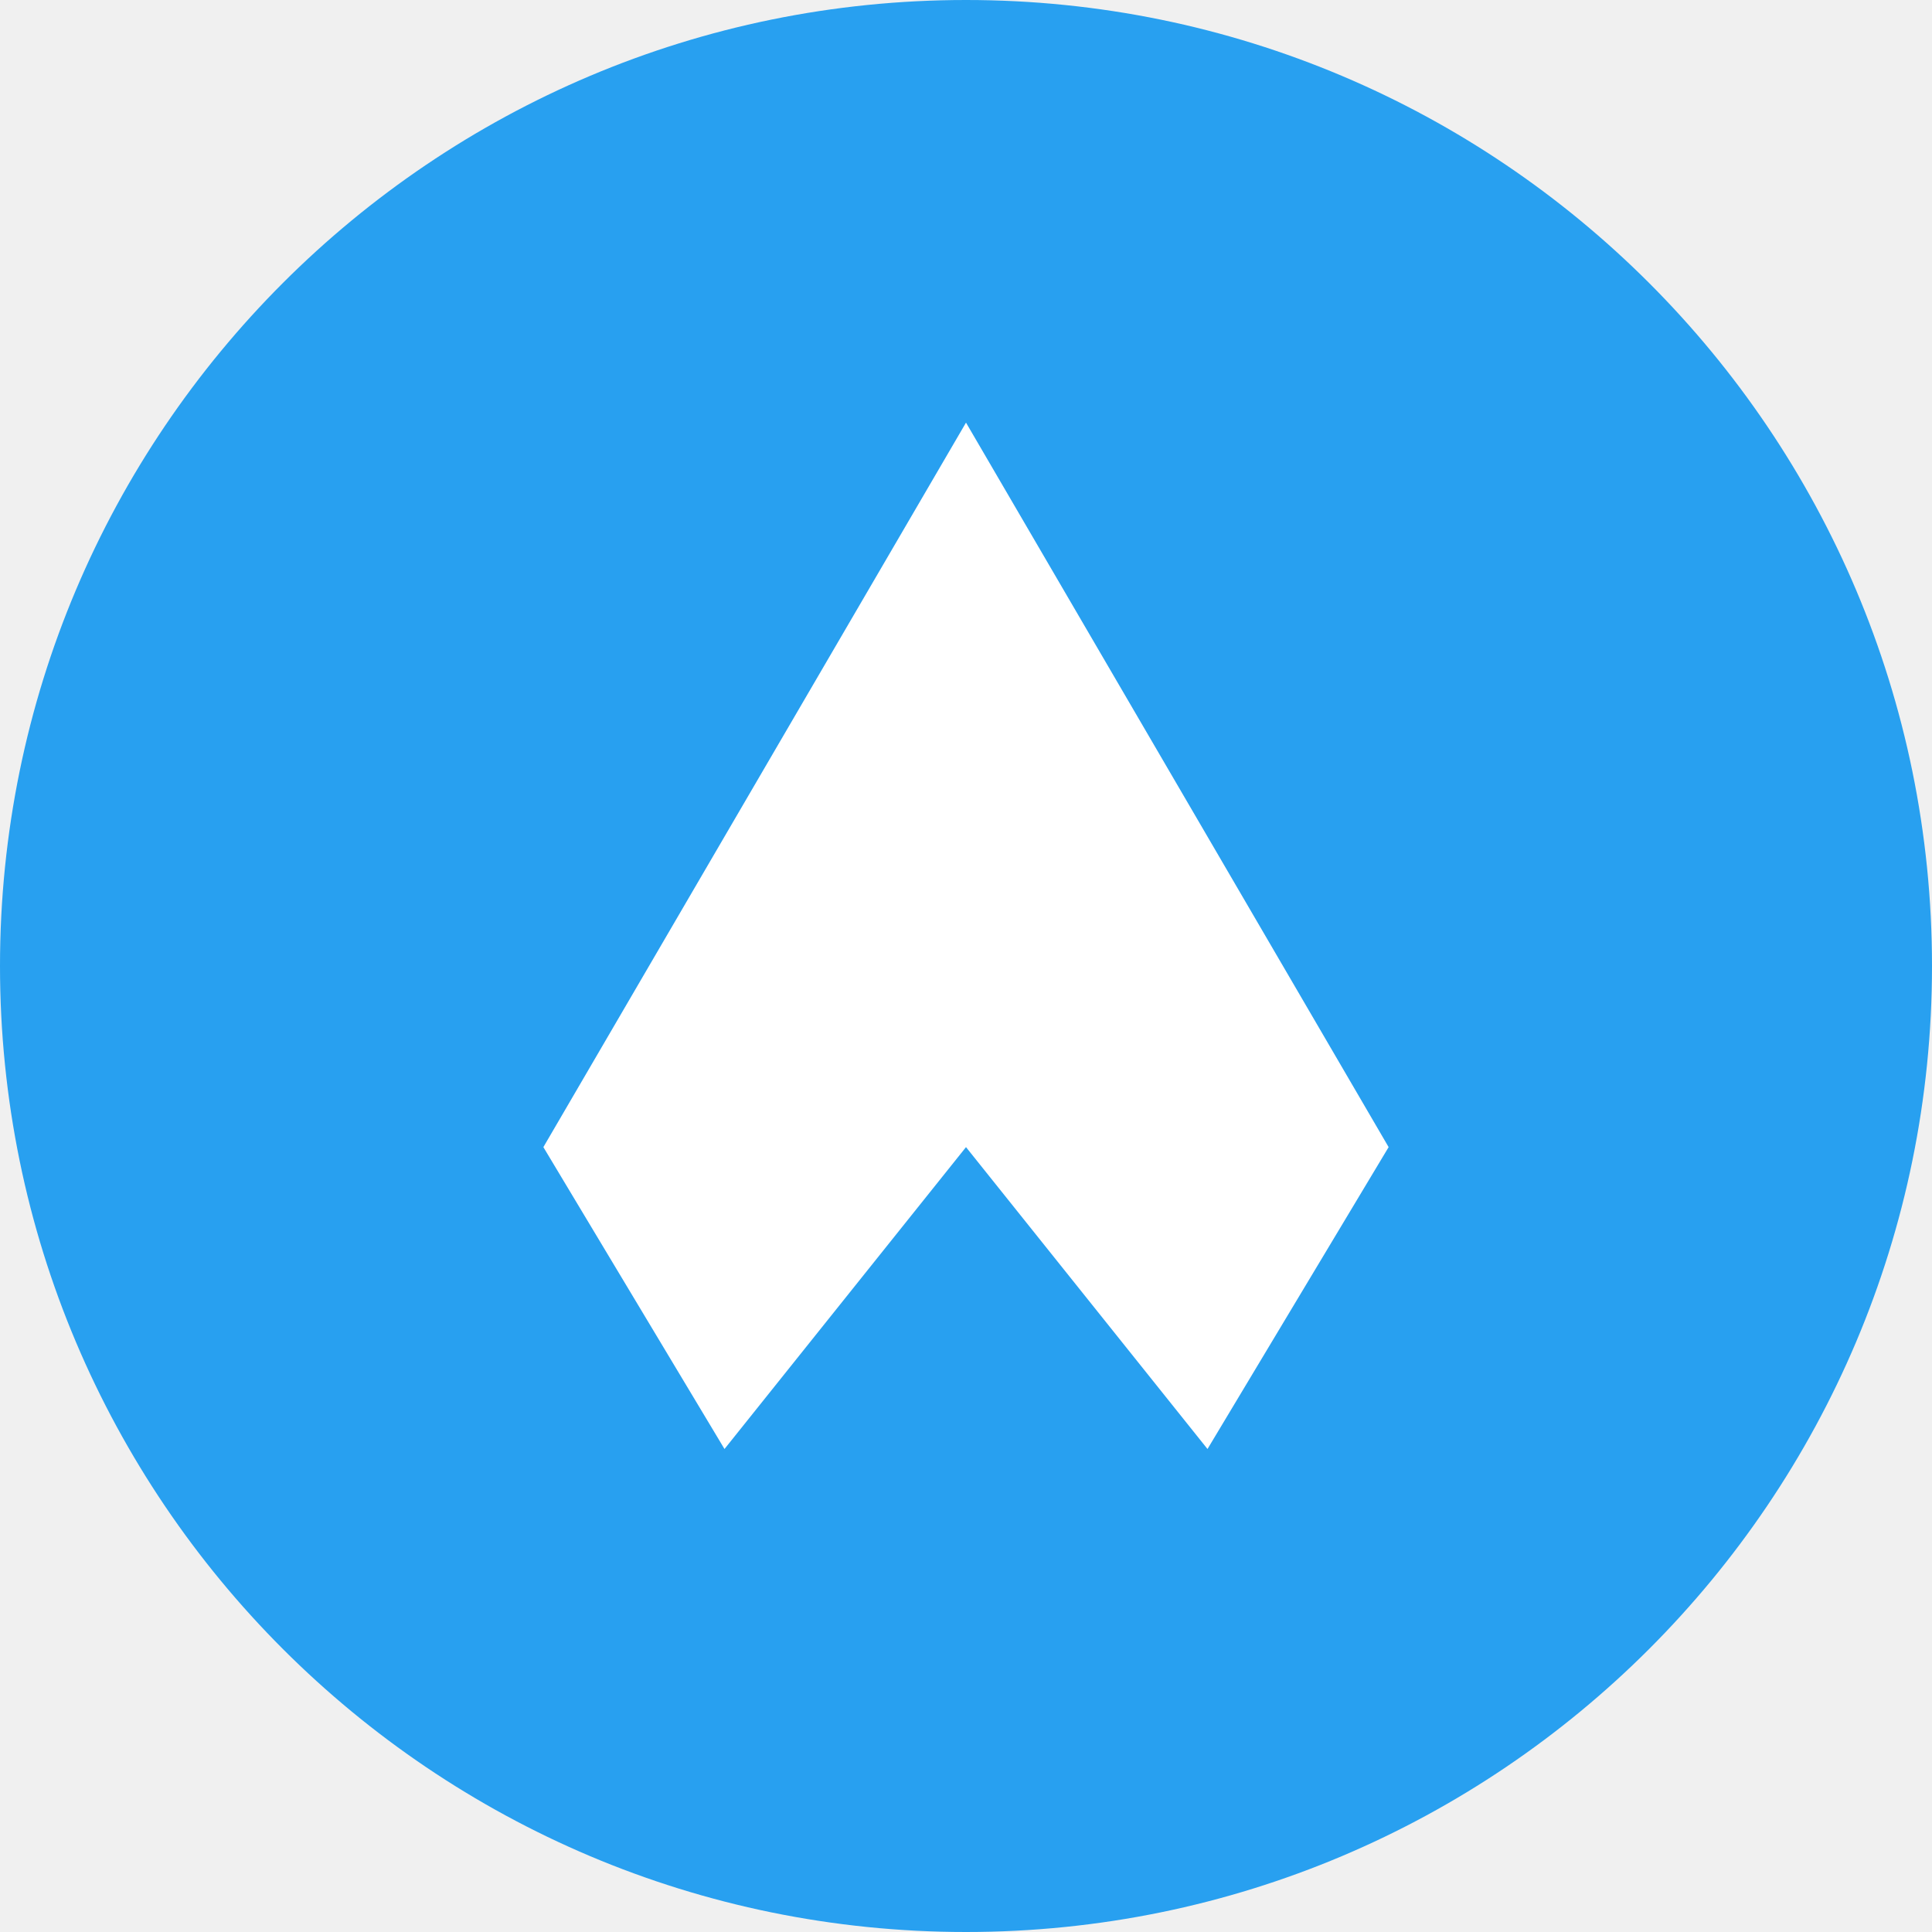
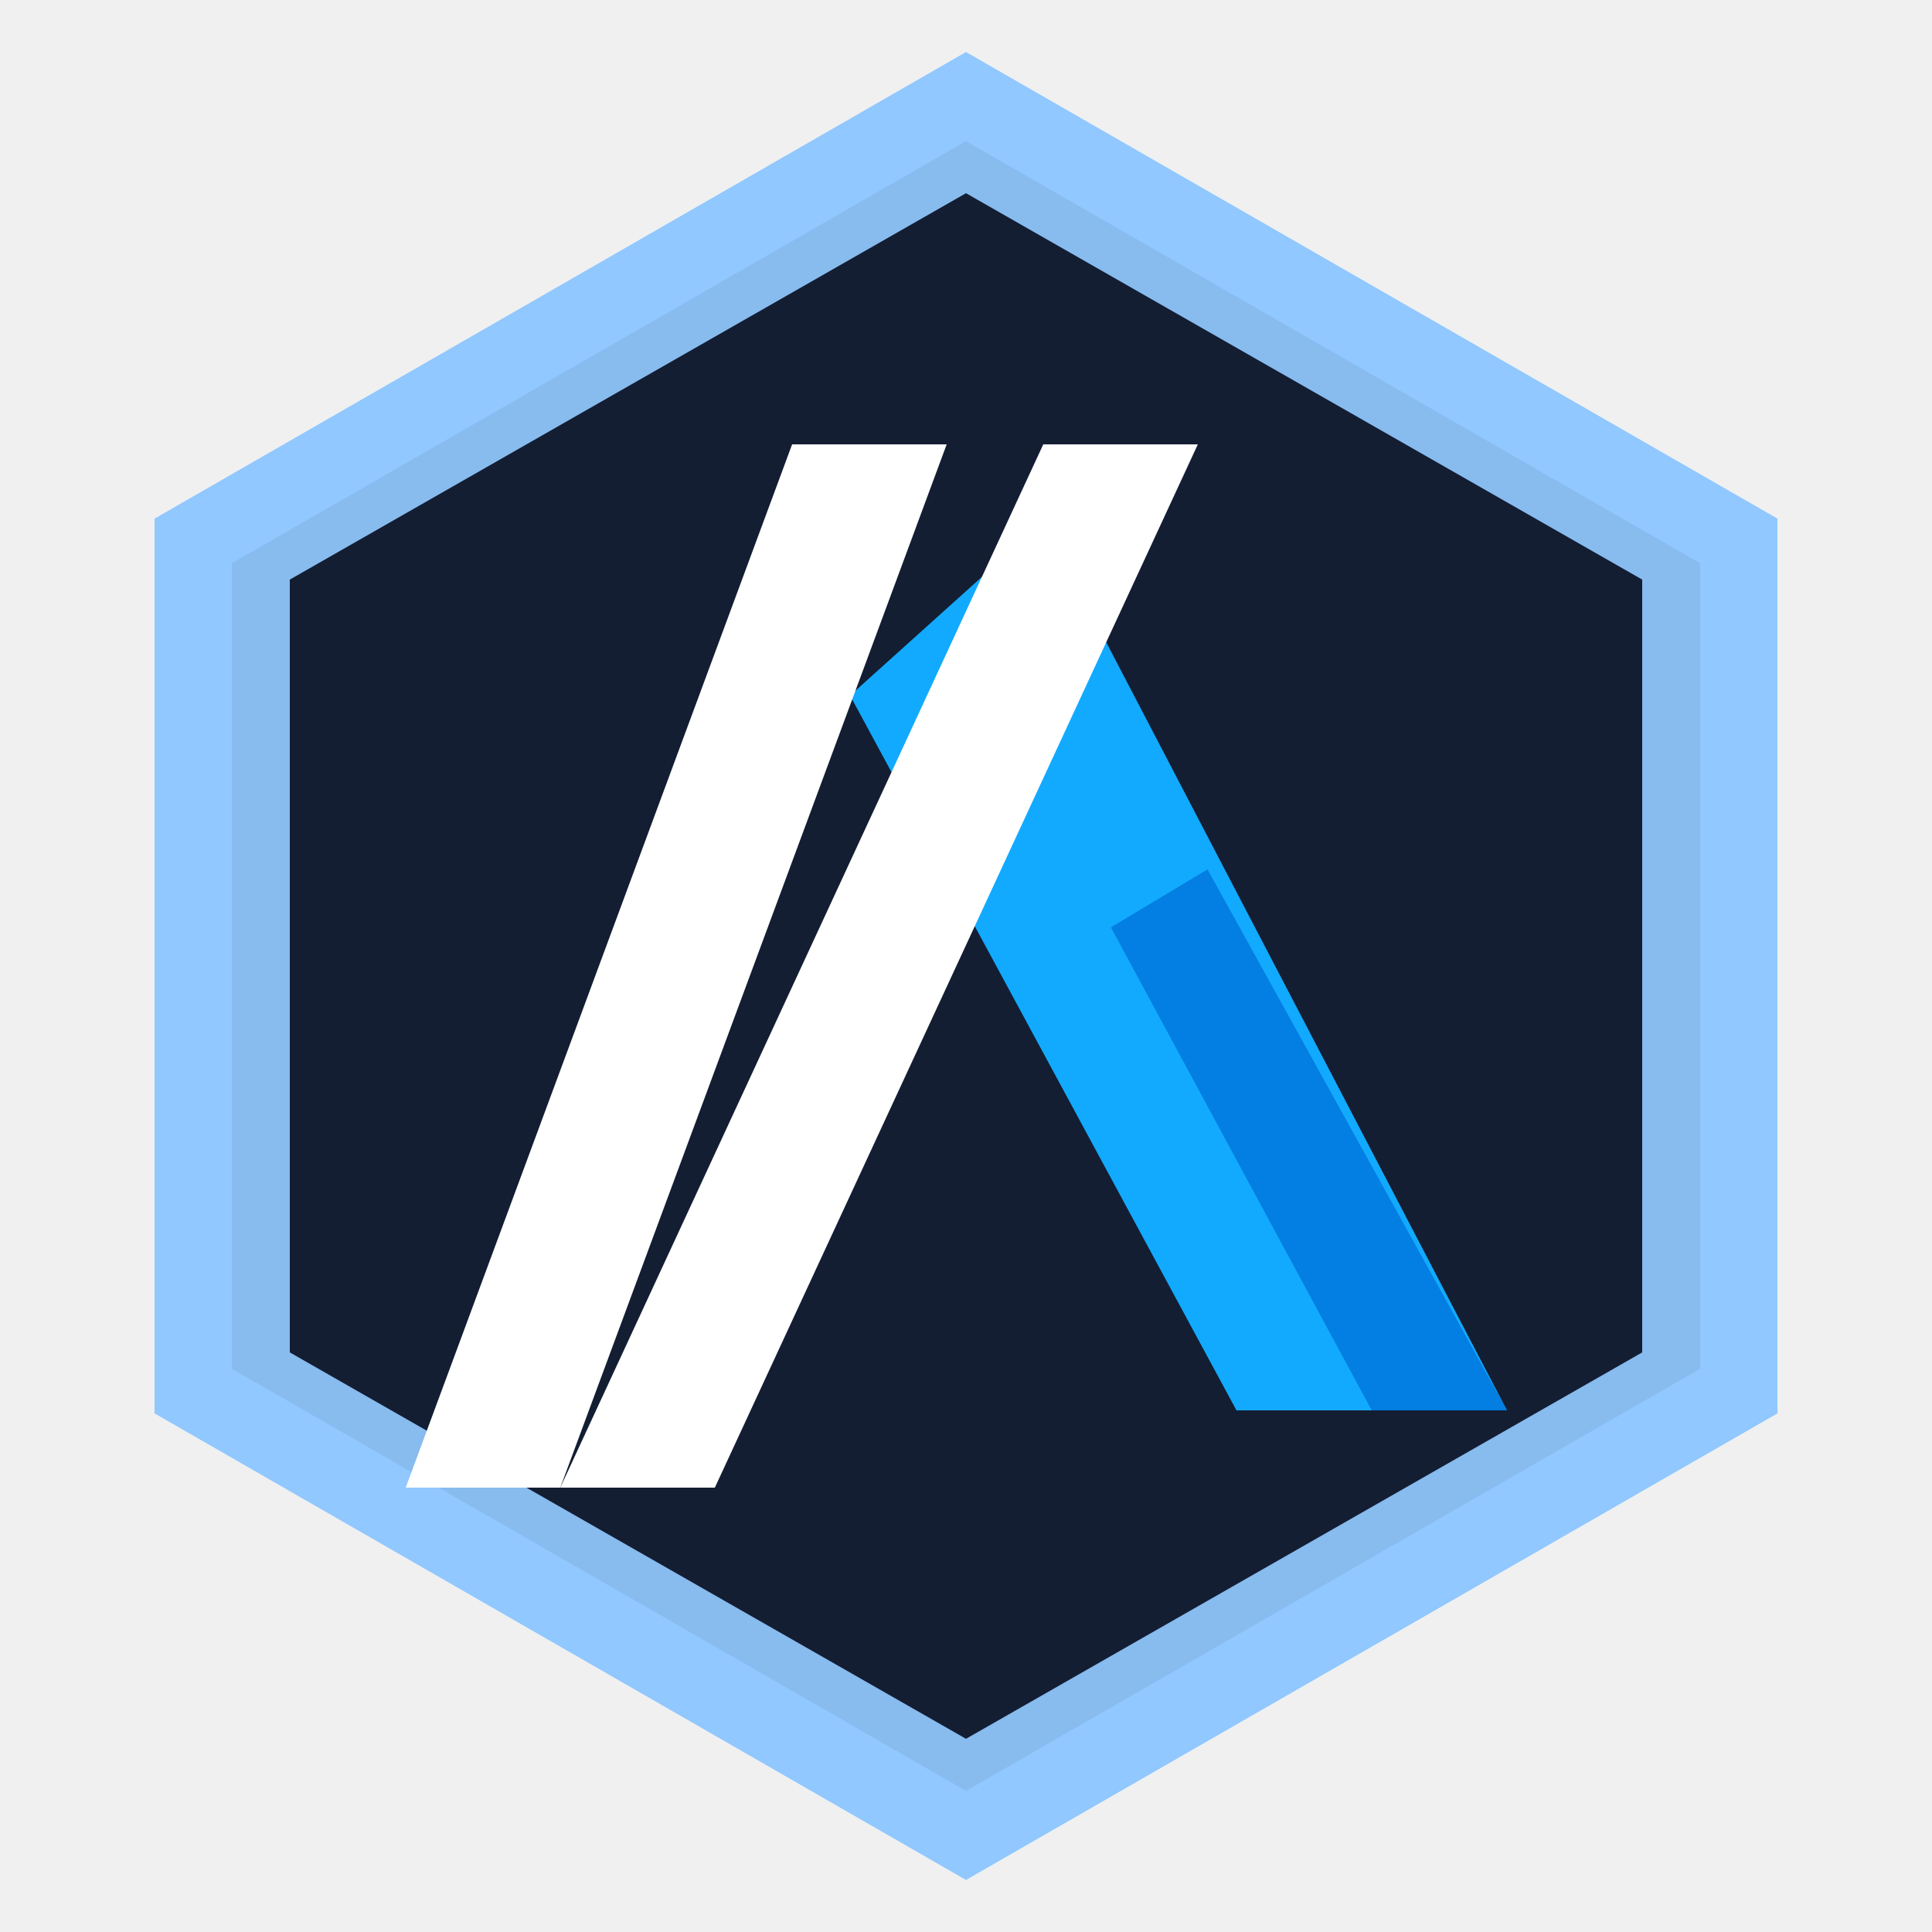
- <svg xmlns="http://www.w3.org/2000/svg" width="16" height="16" viewBox="0 0 16 16">
-   <circle cx="8" cy="8" r="8" fill="#28a0f0" />
-   <path fill="#ffffff" d="M8 3.5l3.5 6-1.5 2.5L8 9.5l-2 2.5-1.5-2.5 3.5-6z" />
+ <svg xmlns="http://www.w3.org/2000/svg" width="20" height="20" viewBox="0 0 20 20" data-icon="IconArbitrumHex20pxS">
+   <polygon points="10,1 18,5.6 18,14.4 10,19 2,14.4 2,5.6" fill="#88bbee" stroke="#90c8ff" stroke-width="0.8" />
+   <polygon points="10,2 17,6 17,14 10,18 3,14 3,6" fill="#131e33" />
+   <polygon points="10.8,5.4 15.6,14.6 12.8,14.6 8.8,7.2" fill="#12aaff" />
+   <polygon points="12.5,9 15.6,14.6 14.2,14.6 11.5,9.6" fill="#0077dd" opacity="0.85" />
+   <polygon points="8.2,4.6 9.8,4.6 5.8,15.4 4.2,15.4" fill="#ffffff" />
+   <polygon points="10.8,4.6 12.4,4.6 7.4,15.4 5.8,15.4" fill="#ffffff" />
</svg>
